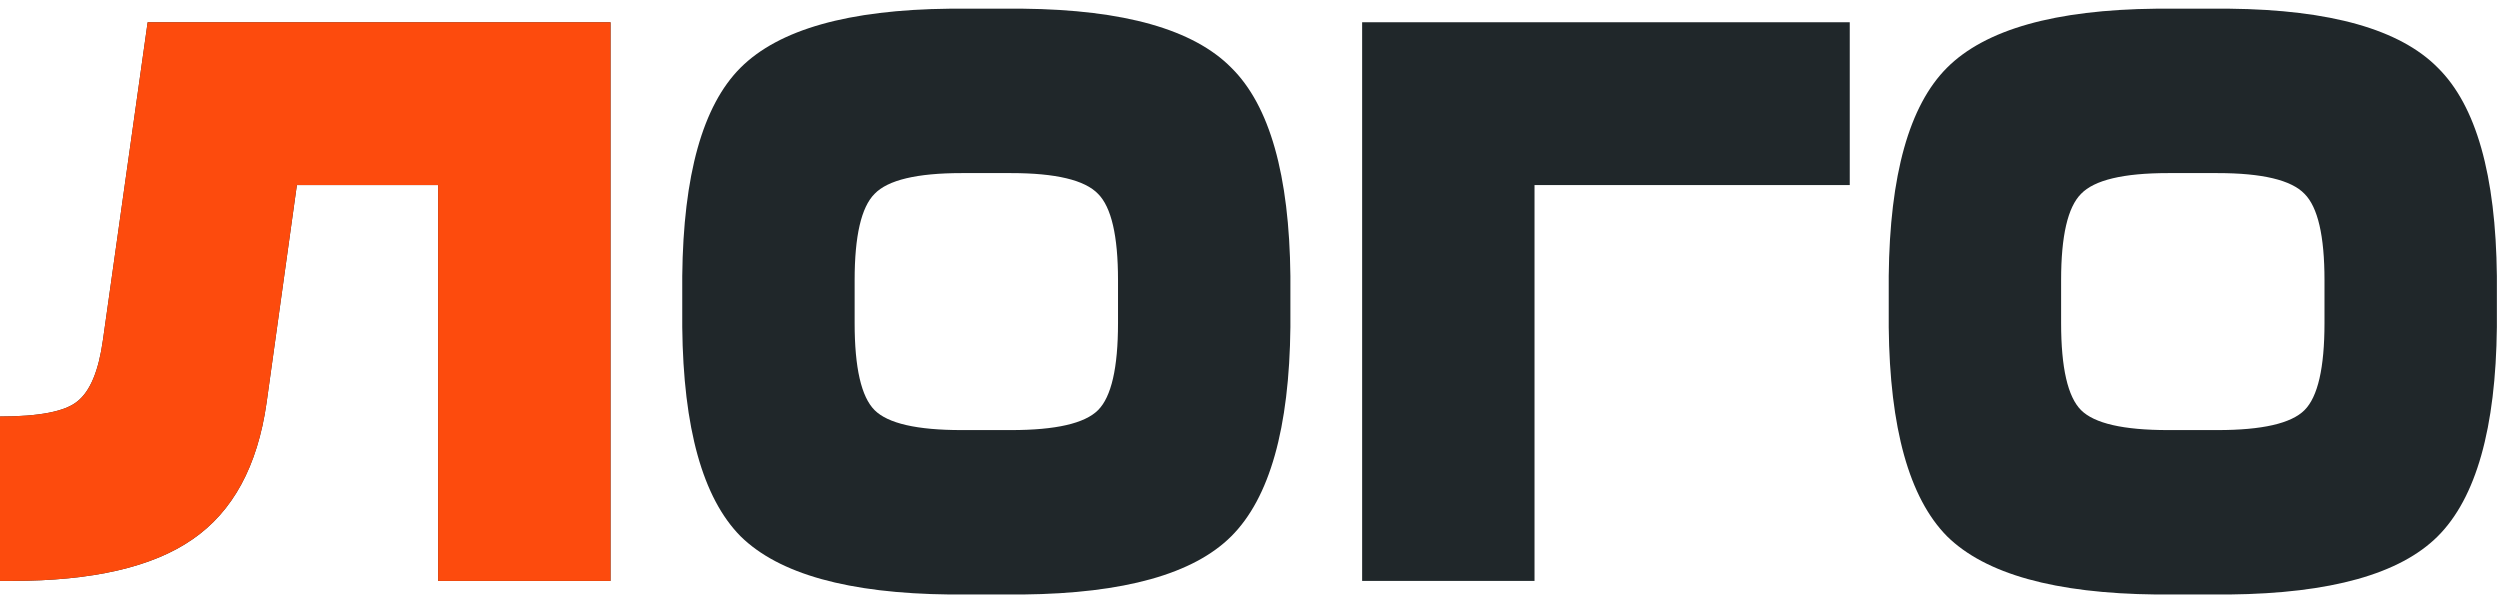
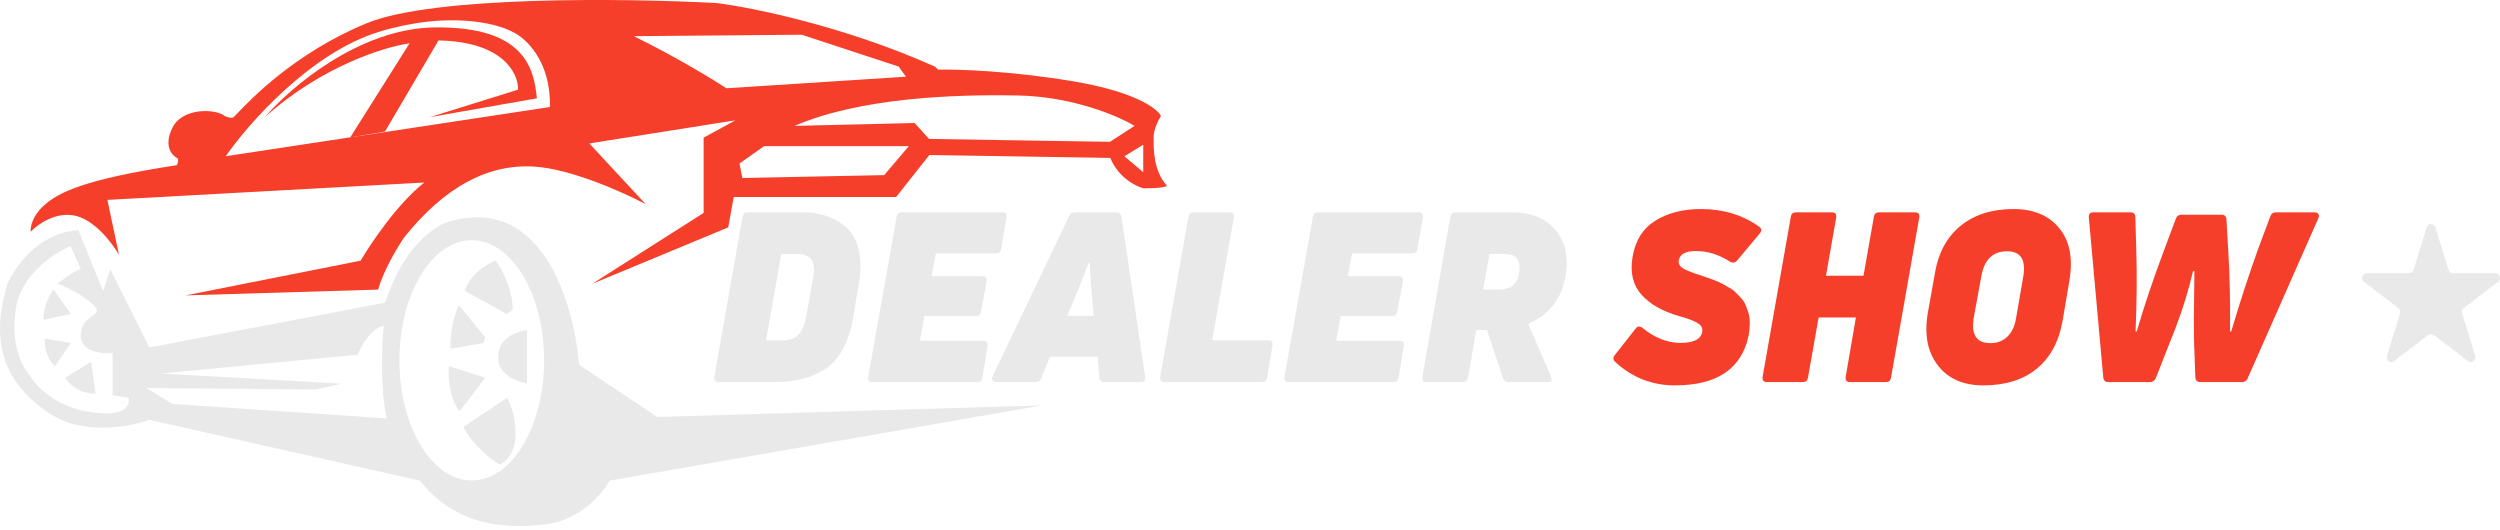
- <svg xmlns="http://www.w3.org/2000/svg" width="151" height="36" viewBox="0 0 151 36" fill="none">
-   <path d="M36.876 1.344V35.087H26.464V11.178H17.932L16.1 24.338C15.554 28.162 14.059 30.91 11.617 32.581C9.207 34.252 5.576 35.087 0.723 35.087H0V25.157C2.378 25.157 3.937 24.852 4.676 24.241C5.447 23.631 5.961 22.393 6.218 20.53L8.918 1.344H36.876Z" fill="#20272A" />
-   <path d="M77.94 16.673V19.758C77.875 25.864 76.686 30.074 74.373 32.388C72.091 34.669 67.897 35.842 61.791 35.907H57.356C51.251 35.842 47.041 34.669 44.727 32.388C42.445 30.074 41.272 25.864 41.208 19.758V16.673C41.272 10.567 42.445 6.374 44.727 4.092C47.041 1.778 51.251 0.589 57.356 0.525H61.791C67.897 0.589 72.091 1.778 74.373 4.092C76.686 6.374 77.875 10.567 77.94 16.673ZM51.62 16.914V19.517C51.62 22.217 52.022 23.968 52.825 24.772C53.629 25.575 55.38 25.977 58.08 25.977H61.068C63.768 25.977 65.519 25.575 66.322 24.772C67.126 23.968 67.528 22.217 67.528 19.517V16.914C67.528 14.247 67.126 12.512 66.322 11.708C65.519 10.873 63.768 10.455 61.068 10.455H58.08C55.38 10.455 53.629 10.873 52.825 11.708C52.022 12.512 51.62 14.247 51.62 16.914Z" fill="#20272A" />
-   <path d="M111.725 11.178H92.685V35.087H82.273V1.344H111.725V11.178Z" fill="#20272A" />
-   <path d="M150.811 16.673V19.758C150.746 25.864 149.557 30.074 147.244 32.388C144.962 34.669 140.768 35.842 134.662 35.907H130.228C124.122 35.842 119.912 34.669 117.598 32.388C115.316 30.074 114.143 25.864 114.079 19.758V16.673C114.143 10.567 115.316 6.374 117.598 4.092C119.912 1.778 124.122 0.589 130.228 0.525H134.662C140.768 0.589 144.962 1.778 147.244 4.092C149.557 6.374 150.746 10.567 150.811 16.673ZM124.491 16.914V19.517C124.491 22.217 124.893 23.968 125.696 24.772C126.5 25.575 128.251 25.977 130.951 25.977H133.939C136.639 25.977 138.39 25.575 139.193 24.772C139.997 23.968 140.399 22.217 140.399 19.517V16.914C140.399 14.247 139.997 12.512 139.193 11.708C138.39 10.873 136.639 10.455 133.939 10.455H130.951C128.251 10.455 126.5 10.873 125.696 11.708C124.893 12.512 124.491 14.247 124.491 16.914Z" fill="#20272A" />
-   <path d="M36.876 1.344V35.087H26.464V11.178H17.932L16.1 24.338C15.554 28.162 14.059 30.909 11.617 32.581C9.207 34.252 5.576 35.087 0.723 35.087H0V25.157C2.378 25.157 3.937 24.852 4.676 24.241C5.447 23.631 5.961 22.393 6.218 20.529L8.918 1.344H36.876Z" fill="#FD4B0D" />
+ <svg xmlns="http://www.w3.org/2000/svg" width="274" height="58" viewBox="0 0 274 58" fill="none">
+   <path d="M55.547 43.617L50.789 46.789C51.804 48.819 53.855 50.384 54.754 50.913C55.336 50.701 56.499 49.739 56.499 47.582C56.499 45.425 55.865 44.04 55.547 43.617Z" fill="#E9E9E9" />
+   <path d="M54.279 28.549C55.389 29.818 56.288 32.673 56.182 33.942L55.547 34.418L50.948 31.88C51.582 29.66 54.279 28.549 54.279 28.549Z" fill="#E9E9E9" />
+   <path fill-rule="evenodd" clip-rule="evenodd" d="M114.233 44.429L72.043 45.698L63.479 39.988C62.897 33.274 59.387 20.892 48.728 24.445C46.472 25.535 43.875 28.093 42.225 33.168L16.372 38.085L12.09 29.52L11.297 31.899L8.6 25.238C4.159 25.491 1.568 29.361 0.828 31.106C-1.234 37.767 0.67 42.05 5.27 45.222C8.949 47.76 14.205 46.808 16.372 46.015L46.032 52.677C49.838 57.593 55.39 58.069 59.989 57.435C63.669 56.927 66.069 54.051 66.809 52.677L114.233 44.429ZM42.066 35.706C41.854 37.609 41.621 42.304 42.383 45.856L18.909 44.27L16.054 42.526L34.611 42.684L37.466 42.05L17.64 40.94L39.211 38.878C39.581 37.926 40.67 35.959 42.066 35.706ZM59.636 39.493C59.636 46.764 56.086 52.657 51.706 52.657C47.326 52.657 43.776 46.764 43.776 39.493C43.776 32.222 47.326 26.329 51.706 26.329C56.086 26.329 59.636 32.222 59.636 39.493ZM7.742 26.963C5.944 27.703 2.222 30.135 1.715 33.942C1.133 38.302 2.683 40.398 3.19 41.084C3.237 41.147 3.274 41.198 3.301 41.238C3.618 41.714 5.521 44.568 10.121 45.203C13.8 45.71 14.297 44.357 14.086 43.617L12.341 43.3V38.7C11.125 38.806 8.725 38.541 8.852 36.638C8.929 35.486 9.601 35.003 10.094 34.65C10.618 34.273 10.938 34.043 10.121 33.307C8.535 31.88 6.314 31.087 6.314 31.087C6.314 31.087 8.27 29.554 8.852 29.501L7.742 26.963Z" fill="#E9E9E9" />
+   <path fill-rule="evenodd" clip-rule="evenodd" d="M20.336 32.375L39.528 28.569C40.638 26.665 43.588 22.288 46.506 20.004L11.771 21.907L13.04 27.934C12.353 26.718 10.439 24.159 8.282 23.652C6.125 23.144 4.105 24.603 3.365 25.396C3.312 24.921 3.524 23.683 4.792 22.541C6.378 21.114 9.075 19.687 19.384 18.101C19.49 17.889 19.638 17.434 19.384 17.308C19.067 17.149 17.798 16.197 18.908 13.977C20.019 11.756 23.667 11.915 24.618 12.708C24.83 12.814 25.316 12.993 25.57 12.867C25.617 12.843 25.766 12.686 26.017 12.422C27.471 10.894 32.317 5.803 40.162 2.557C47.521 -0.488 68.817 -0.192 78.545 0.336C82.404 0.812 92.597 2.874 102.494 7.315L102.812 7.632C104.874 7.58 110.71 7.759 117.562 8.901C124.414 10.043 126.867 11.915 127.237 12.708C126.973 13.131 126.444 14.167 126.444 14.928L126.444 14.953L126.444 14.97C126.444 14.989 126.444 15.008 126.444 15.028C126.444 15.053 126.443 15.08 126.443 15.107L126.442 15.159L126.442 15.169C126.43 16.276 126.404 18.706 127.872 20.321C127.925 20.427 127.491 20.638 125.334 20.638C124.488 20.427 122.574 19.465 121.686 17.307L101.86 16.99L98.212 21.59H80.413L79.814 24.921L64.904 31.106L77.117 23.334V15.087L80.607 13.184L64.587 15.721L70.773 22.383C68.394 21.114 62.62 18.513 58.56 18.259C53.485 17.942 48.727 20.48 44.285 26.031C43.598 27.035 42.065 29.584 41.431 31.741L20.336 32.375ZM24.742 17.122C27.227 13.527 34.068 5.766 41.554 3.482C49.041 1.198 54.402 2.53 56.146 3.482C57.574 4.116 60.397 6.654 60.27 11.729L24.742 17.122ZM81.048 17.923L81.365 19.509L96.908 19.192L99.605 16.019H83.744L81.048 17.923ZM125.299 18.557V15.861L123.237 17.13L125.299 18.874V18.557ZM79.62 9.675C75.687 7.137 71.214 4.811 69.469 3.965L87.868 3.807L98.495 7.296L99.287 8.406L79.62 9.675ZM87.075 13.799L100.239 13.482L101.825 15.226L121.651 15.543L124.347 13.799C122.603 12.742 117.623 10.595 111.659 10.468C104.204 10.309 94.053 10.785 87.075 13.799Z" fill="#F53F2A" />
+   <path d="M47.582 3.006C39.334 3.133 31.774 9.615 29.025 12.84C35.242 7.257 42.189 5.121 44.886 4.751L38.383 15.06L42.189 14.426L48.058 4.433C55.163 4.56 56.834 8.081 56.781 9.826L47.106 12.84L58.843 10.778C58.526 7.923 57.891 2.847 47.582 3.006Z" fill="#F53F2A" />
+   <path d="M49.361 38.224C49.361 35.814 49.942 34.048 50.312 33.466L53.167 36.956L53.009 37.59L49.361 38.224Z" fill="#E9E9E9" />
+   <path d="M57.767 42.031V36.162C56.551 36.426 54.595 36.955 54.595 39.176C54.595 41.237 56.868 41.819 57.767 42.031Z" fill="#E9E9E9" />
+   <path d="M53.169 41.396C52.27 42.612 50.441 45.044 50.314 45.044C49.172 43.395 49.098 41.079 49.204 40.127L53.169 41.396Z" fill="#E9E9E9" />
+   <path d="M5.869 31.722L7.772 34.418L4.758 35.052C4.758 33.53 5.498 32.197 5.869 31.722Z" fill="#E9E9E9" />
+   <path d="M6.026 40.127C5.011 39.239 4.863 37.748 4.916 37.114L7.771 37.59L6.026 40.127Z" fill="#E9E9E9" />
+   <path d="M9.992 39.652L7.137 41.397C8.152 42.919 9.78 43.194 10.468 43.141L9.992 39.652Z" fill="#E9E9E9" />
+   <path d="M191.64 36.826C190.86 40.433 188.172 42.237 183.577 42.237C181.062 42.237 178.877 41.378 177.022 39.662C176.779 39.436 176.762 39.193 176.97 38.933L179.259 36.02C179.45 35.743 179.701 35.717 180.013 35.942C181.366 37.035 182.762 37.581 184.201 37.581C185.658 37.581 186.447 37.164 186.568 36.332C186.62 35.951 186.455 35.647 186.074 35.422C185.71 35.179 184.999 34.91 183.941 34.615C182.19 34.112 180.846 33.341 179.909 32.3C178.973 31.242 178.643 29.881 178.921 28.216C179.216 26.396 180.039 25.061 181.392 24.211C182.762 23.344 184.444 22.91 186.438 22.91C188.866 22.91 190.981 23.552 192.785 24.835C193.08 25.026 193.114 25.268 192.889 25.563L190.366 28.581C190.158 28.806 189.906 28.841 189.612 28.685C188.415 27.904 187.166 27.514 185.866 27.514C184.721 27.514 184.097 27.861 183.993 28.555C183.941 28.901 184.097 29.188 184.461 29.413C184.843 29.639 185.476 29.89 186.36 30.167C186.672 30.271 186.924 30.358 187.114 30.427C187.305 30.48 187.565 30.575 187.895 30.714C188.224 30.835 188.502 30.956 188.727 31.078C188.953 31.199 189.213 31.347 189.507 31.52C189.802 31.676 190.045 31.858 190.236 32.066C190.444 32.257 190.652 32.474 190.86 32.717C191.086 32.959 191.25 33.228 191.354 33.523C191.476 33.8 191.58 34.104 191.666 34.433C191.753 34.763 191.788 35.136 191.77 35.552C191.77 35.951 191.727 36.376 191.64 36.826Z" fill="#F53F2A" />
+   <path d="M204.238 30.219L205.382 23.742C205.435 23.43 205.617 23.274 205.929 23.274H209.882C210.247 23.274 210.403 23.465 210.351 23.847L207.255 41.404C207.203 41.717 207.021 41.873 206.709 41.873H202.755C202.391 41.873 202.235 41.682 202.287 41.3L203.406 34.797H199.322L198.151 41.404C198.099 41.717 197.917 41.873 197.605 41.873H193.651C193.287 41.873 193.131 41.682 193.183 41.3L196.278 23.742C196.33 23.43 196.513 23.274 196.825 23.274H200.778C201.143 23.274 201.299 23.465 201.247 23.847L200.128 30.219H204.238Z" fill="#F53F2A" />
+   <path d="M226.06 35.162C225.661 37.433 224.716 39.185 223.224 40.416C221.733 41.63 219.782 42.237 217.372 42.237C215.152 42.237 213.479 41.491 212.352 40C211.224 38.508 210.878 36.566 211.311 34.173L212.091 29.803C212.473 27.636 213.409 25.945 214.901 24.731C216.409 23.517 218.334 22.91 220.675 22.91C222.895 22.91 224.577 23.621 225.722 25.043C226.866 26.448 227.222 28.39 226.788 30.87L226.06 35.162ZM216.331 34.772C216.002 36.662 216.609 37.607 218.152 37.607C218.915 37.607 219.539 37.364 220.025 36.878C220.511 36.393 220.823 35.725 220.961 34.876L221.742 30.349C222.071 28.477 221.482 27.54 219.973 27.54C218.43 27.54 217.493 28.433 217.164 30.219L216.331 34.772Z" fill="#F53F2A" />
+   <path d="M235.644 41.873H231.066C230.736 41.873 230.554 41.708 230.52 41.378L228.933 23.821C228.916 23.456 229.08 23.274 229.427 23.274H233.511C233.858 23.274 234.031 23.448 234.031 23.795L234.135 27.358C234.222 30.046 234.196 33.037 234.057 36.332H234.187C234.968 33.627 235.973 30.636 237.205 27.358L238.479 23.951C238.583 23.673 238.783 23.534 239.078 23.534H243.499C243.812 23.534 243.985 23.699 244.02 24.029L244.228 27.67C244.384 30.306 244.445 33.193 244.41 36.332H244.54C245.528 33.003 246.526 29.951 247.531 27.176L248.832 23.691C248.936 23.413 249.135 23.274 249.43 23.274H253.696C253.887 23.274 254.017 23.335 254.086 23.456C254.173 23.56 254.182 23.699 254.112 23.873L246.335 41.483C246.231 41.743 246.023 41.873 245.71 41.873H241.132C240.82 41.873 240.647 41.708 240.612 41.378L240.482 37.893C240.43 36.575 240.439 33.852 240.508 29.725H240.352C239.884 31.771 239.234 33.878 238.401 36.046L236.268 41.456C236.13 41.734 235.921 41.873 235.644 41.873Z" fill="#F53F2A" />
+   <path d="M84.87 41.873H78.757C78.393 41.873 78.237 41.682 78.289 41.3L81.385 23.743C81.437 23.43 81.619 23.274 81.931 23.274H87.992C88.963 23.274 89.847 23.413 90.645 23.691C91.46 23.968 92.18 24.402 92.804 24.991C93.445 25.563 93.888 26.378 94.13 27.436C94.373 28.477 94.373 29.691 94.13 31.078L93.532 34.694C93.064 37.381 92.102 39.254 90.645 40.312C89.188 41.352 87.263 41.873 84.87 41.873ZM85.625 27.852L83.96 37.295H85.833C86.544 37.295 87.107 37.087 87.523 36.67C87.94 36.254 88.226 35.552 88.382 34.563L89.136 30.35C89.431 28.685 88.859 27.852 87.419 27.852H85.625Z" fill="#E9E9E9" />
+   <path d="M110.321 23.847L109.723 27.306C109.671 27.618 109.48 27.774 109.15 27.774H102.57L102.101 30.271H107.642C108.023 30.271 108.188 30.462 108.136 30.844L107.512 34.173C107.46 34.485 107.278 34.642 106.965 34.642H101.321L100.827 37.347H107.772C108.136 37.347 108.292 37.538 108.24 37.919L107.668 41.404C107.616 41.717 107.434 41.873 107.122 41.873H95.624C95.26 41.873 95.104 41.682 95.156 41.3L98.278 23.743C98.33 23.43 98.512 23.274 98.824 23.274H109.853C110.217 23.274 110.373 23.465 110.321 23.847Z" fill="#E9E9E9" />
+   <path d="M125.019 41.873H121.039C120.692 41.873 120.51 41.708 120.493 41.379L120.285 39.09H115.083L114.094 41.483C114.007 41.743 113.808 41.873 113.496 41.873H109.178C108.987 41.873 108.857 41.812 108.788 41.691C108.701 41.569 108.701 41.422 108.788 41.248L117.189 23.665C117.311 23.404 117.519 23.274 117.814 23.274H122.314C122.661 23.274 122.86 23.43 122.912 23.743L125.513 41.327C125.565 41.691 125.4 41.873 125.019 41.873ZM119.426 28.763H119.322C118.924 29.89 118.143 31.841 116.981 34.615H119.869C119.609 31.841 119.461 29.89 119.426 28.763Z" fill="#E9E9E9" />
+   <path d="M135.226 23.847L132.859 37.295H138.998C139.362 37.295 139.518 37.485 139.466 37.867L138.868 41.404C138.816 41.717 138.634 41.873 138.322 41.873H127.631C127.267 41.873 127.111 41.682 127.163 41.3L130.258 23.743C130.31 23.43 130.492 23.274 130.804 23.274H134.758C135.122 23.274 135.278 23.465 135.226 23.847Z" fill="#E9E9E9" />
+   <path d="M155.943 23.847L155.345 27.306C155.293 27.618 155.102 27.774 154.772 27.774H148.191L147.723 30.271H153.264C153.645 30.271 153.81 30.462 153.758 30.844L153.134 34.173C153.082 34.485 152.9 34.642 152.587 34.642H146.943L146.449 37.347H153.394C153.758 37.347 153.914 37.538 153.862 37.919L153.29 41.404C153.238 41.717 153.056 41.873 152.744 41.873H141.246C140.882 41.873 140.726 41.682 140.778 41.3L143.9 23.743C143.952 23.43 144.134 23.274 144.446 23.274H155.475C155.839 23.274 155.995 23.465 155.943 23.847Z" fill="#E9E9E9" />
+   <path d="M160.34 41.873H156.361C155.996 41.873 155.84 41.682 155.892 41.3L158.962 23.743C159.014 23.43 159.196 23.274 159.508 23.274H165.699C167.832 23.274 169.427 23.925 170.485 25.225C171.56 26.509 171.933 28.147 171.603 30.142C171.205 32.691 169.835 34.477 167.494 35.5L169.991 41.275C170.164 41.673 170.034 41.873 169.6 41.873H165.335C165.04 41.873 164.84 41.734 164.736 41.456L162.967 36.176H161.797L160.887 41.404C160.835 41.717 160.652 41.873 160.34 41.873ZM163.254 27.826L162.551 31.728H164.268C164.944 31.728 165.456 31.581 165.803 31.286C166.167 30.991 166.401 30.523 166.505 29.881C166.713 28.511 166.184 27.826 164.918 27.826H163.254Z" fill="#E9E9E9" />
+   <path d="M265.964 24.929C266.114 24.444 266.769 24.444 266.919 24.929L268.359 29.573C268.426 29.79 268.619 29.937 268.837 29.937H273.497C273.983 29.937 274.186 30.589 273.792 30.889L270.022 33.759C269.846 33.893 269.772 34.131 269.84 34.347L271.28 38.991C271.43 39.476 270.9 39.88 270.506 39.58L266.737 36.71C266.561 36.576 266.322 36.576 266.146 36.71L262.376 39.58C261.983 39.88 261.453 39.476 261.603 38.991L263.043 34.347C263.11 34.131 263.037 33.893 262.861 33.759L259.091 30.889C258.697 30.589 258.899 29.937 259.386 29.937H264.046C264.263 29.937 264.456 29.79 264.524 29.573L265.964 24.929Z" fill="#E9E9E9" />
</svg>
